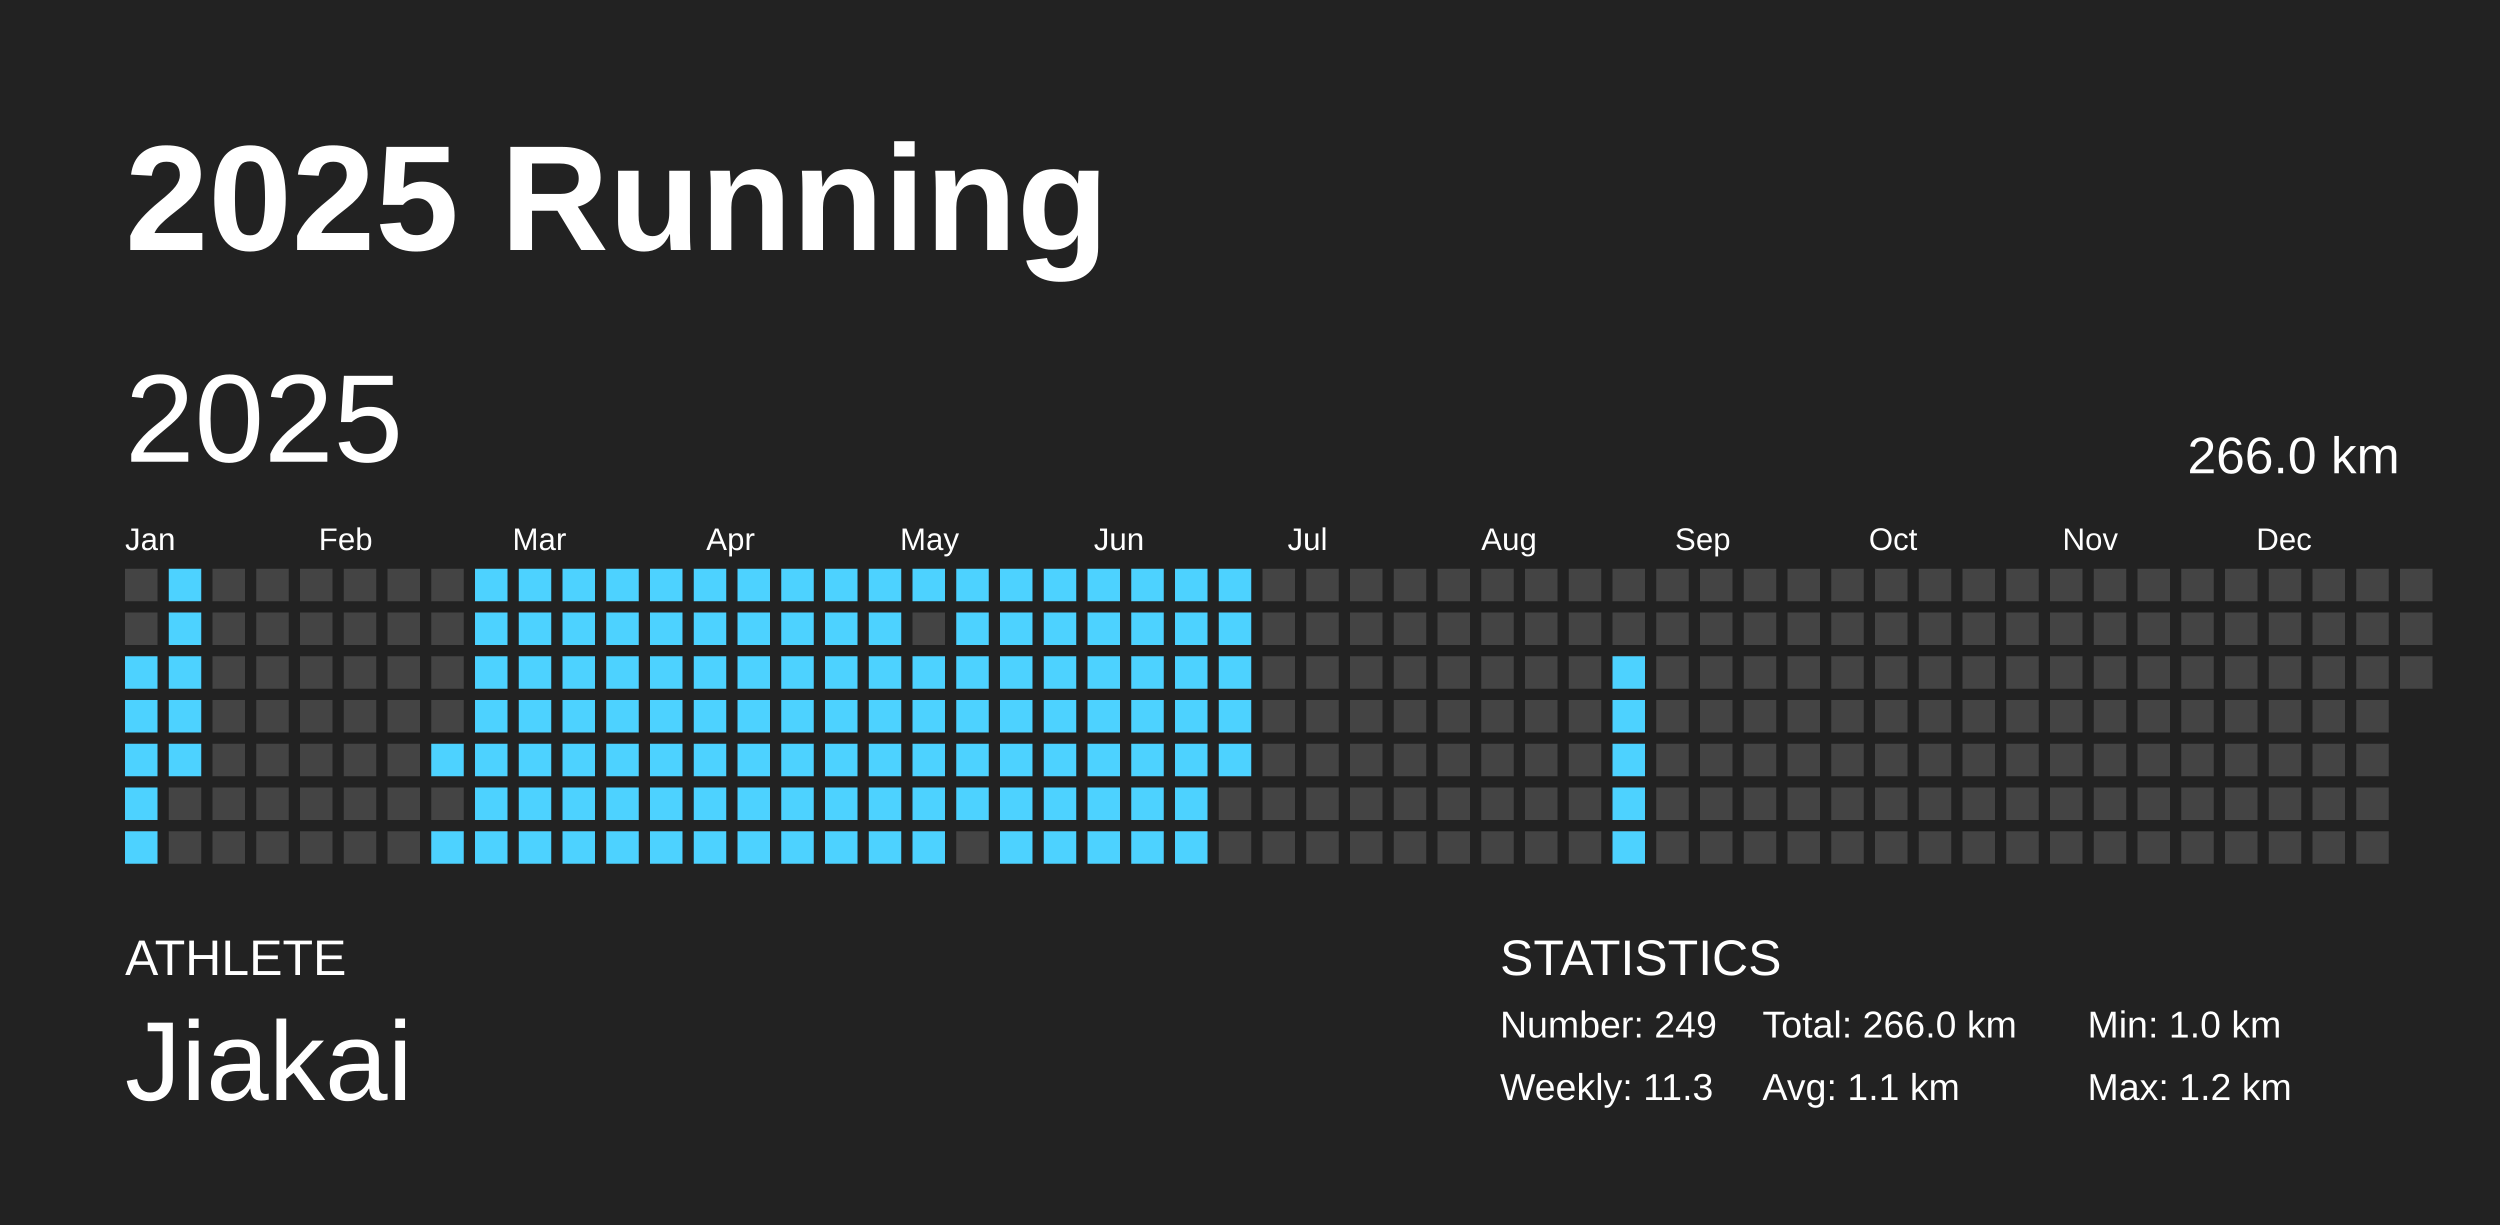
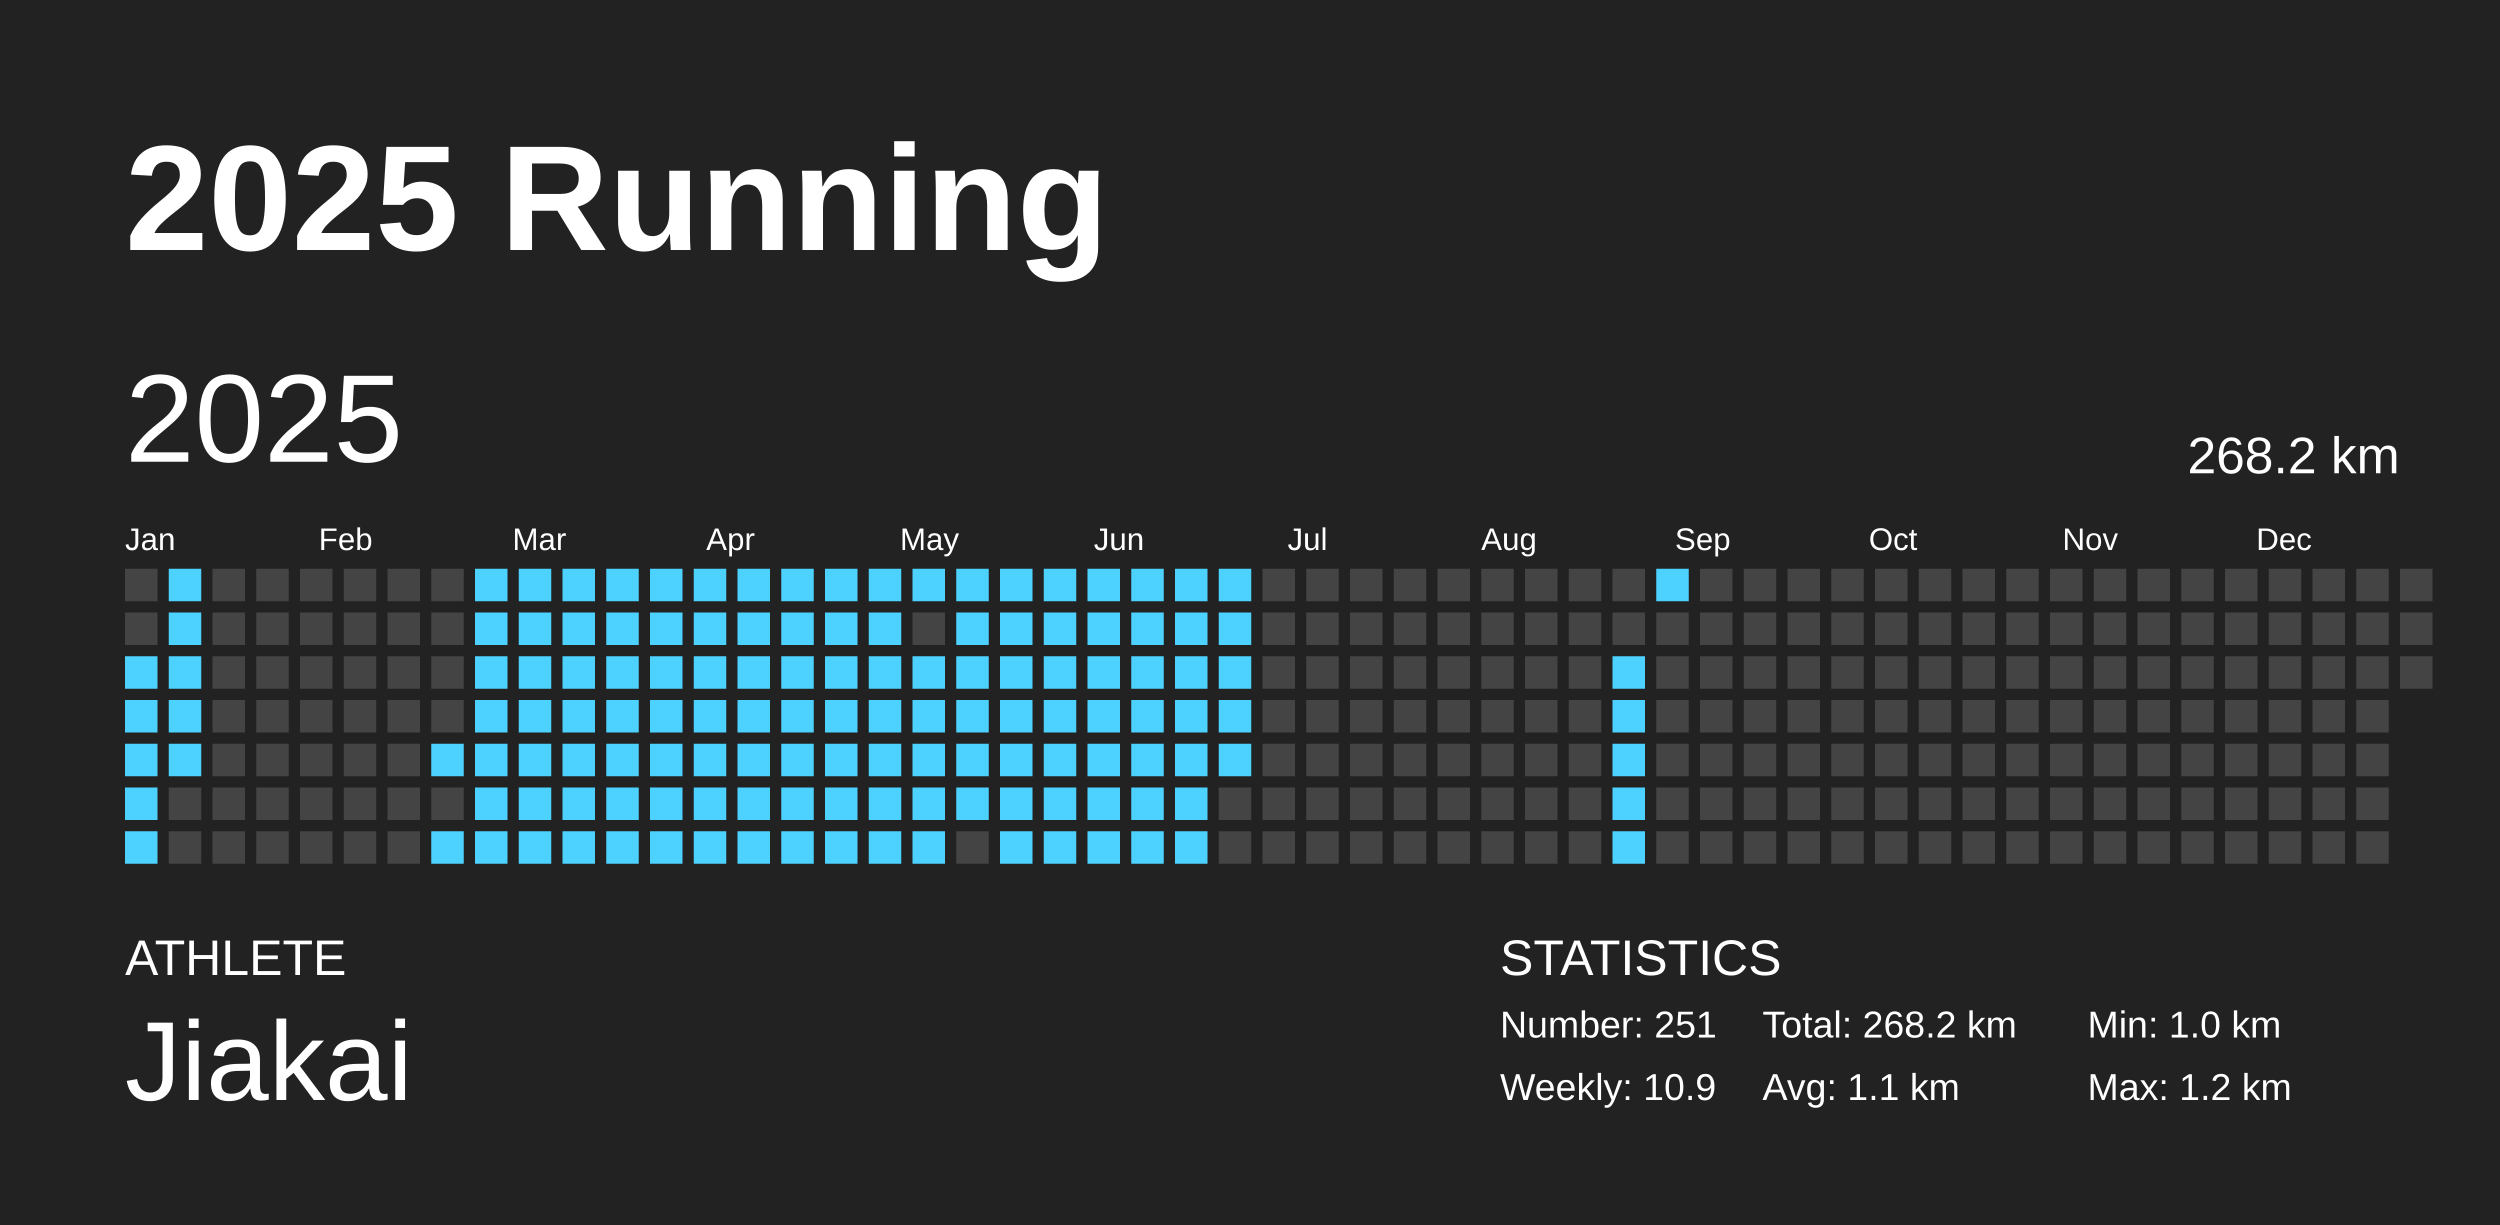
<svg xmlns="http://www.w3.org/2000/svg" baseProfile="full" height="98mm" version="1.1" viewBox="0,0,200,98" width="200mm">
  <defs />
  <rect fill="#222222" height="98" width="200" x="0" y="0" />
  <text fill="#FFFFFF" style="font-size:12px; font-family:Arial; font-weight:bold;" x="10" y="20">2025 Running</text>
  <text fill="#FFFFFF" style="font-size:4px; font-family:Arial" x="10" y="78">ATHLETE</text>
  <text fill="#FFFFFF" style="font-size:9px; font-family:Arial" x="10" y="88">Jiakai</text>
  <text fill="#FFFFFF" style="font-size:4px; font-family:Arial" x="120" y="78">STATISTICS</text>
-   <text fill="#FFFFFF" style="font-size:3px; font-family:Arial" x="120" y="83">Number: 249</text>
-   <text fill="#FFFFFF" style="font-size:3px; font-family:Arial" x="120" y="88">Weekly: 11.3</text>
-   <text fill="#FFFFFF" style="font-size:3px; font-family:Arial" x="141" y="83">Total: 266.0 km</text>
+   <text fill="#FFFFFF" style="font-size:3px; font-family:Arial" x="120" y="83">Number: 251</text>
+   <text fill="#FFFFFF" style="font-size:3px; font-family:Arial" x="120" y="88">Weekly: 10.9</text>
+   <text fill="#FFFFFF" style="font-size:3px; font-family:Arial" x="141" y="83">Total: 268.2 km</text>
  <text fill="#FFFFFF" style="font-size:3px; font-family:Arial" x="141" y="88">Avg: 1.1 km</text>
  <text fill="#FFFFFF" style="font-size:3px; font-family:Arial" x="167" y="83">Min: 1.0 km</text>
  <text fill="#FFFFFF" style="font-size:3px; font-family:Arial" x="167" y="88">Max: 1.2 km</text>
  <text dominant-baseline="hanging" fill="#FFFFFF" style="font-size:10.0px; font-family:Arial;" x="10" y="30">2025</text>
-   <text dominant-baseline="hanging" fill="#FFFFFF" style="font-size:4.125px; font-family:Arial;" x="175" y="35">266.0 km</text>
+   <text dominant-baseline="hanging" fill="#FFFFFF" style="font-size:4.125px; font-family:Arial;" x="175" y="35">268.2 km</text>
  <text fill="#FFFFFF" style="font-size:2.5px; font-family:Arial" x="10.0" y="44">Jan</text>
  <text fill="#FFFFFF" style="font-size:2.5px; font-family:Arial" x="25.5" y="44">Feb</text>
  <text fill="#FFFFFF" style="font-size:2.5px; font-family:Arial" x="41.0" y="44">Mar</text>
  <text fill="#FFFFFF" style="font-size:2.5px; font-family:Arial" x="56.5" y="44">Apr</text>
  <text fill="#FFFFFF" style="font-size:2.5px; font-family:Arial" x="72.0" y="44">May</text>
  <text fill="#FFFFFF" style="font-size:2.5px; font-family:Arial" x="87.5" y="44">Jun</text>
  <text fill="#FFFFFF" style="font-size:2.5px; font-family:Arial" x="103.0" y="44">Jul</text>
  <text fill="#FFFFFF" style="font-size:2.5px; font-family:Arial" x="118.5" y="44">Aug</text>
  <text fill="#FFFFFF" style="font-size:2.5px; font-family:Arial" x="134.0" y="44">Sep</text>
  <text fill="#FFFFFF" style="font-size:2.5px; font-family:Arial" x="149.5" y="44">Oct</text>
  <text fill="#FFFFFF" style="font-size:2.5px; font-family:Arial" x="165.0" y="44">Nov</text>
  <text fill="#FFFFFF" style="font-size:2.5px; font-family:Arial" x="180.5" y="44">Dec</text>
  <rect fill="#444444" height="2.6" width="2.6" x="10.0" y="45.5" />
  <rect fill="#444444" height="2.6" width="2.6" x="10.0" y="49.0" />
  <rect fill="#4dd2ff" height="2.6" width="2.6" x="10.0" y="52.5" />
  <rect fill="#4dd2ff" height="2.6" width="2.6" x="10.0" y="56.0" />
  <rect fill="#4dd2ff" height="2.6" width="2.6" x="10.0" y="59.5" />
  <rect fill="#4dd2ff" height="2.6" width="2.6" x="10.0" y="63.0" />
  <rect fill="#4dd2ff" height="2.6" width="2.6" x="10.0" y="66.5" />
  <rect fill="#4dd2ff" height="2.6" width="2.6" x="13.5" y="45.5" />
  <rect fill="#4dd2ff" height="2.6" width="2.6" x="13.5" y="49.0" />
  <rect fill="#4dd2ff" height="2.6" width="2.6" x="13.5" y="52.5" />
  <rect fill="#4dd2ff" height="2.6" width="2.6" x="13.5" y="56.0" />
  <rect fill="#4dd2ff" height="2.6" width="2.6" x="13.5" y="59.5" />
  <rect fill="#444444" height="2.6" width="2.6" x="13.5" y="63.0" />
  <rect fill="#444444" height="2.6" width="2.6" x="13.5" y="66.5" />
  <rect fill="#444444" height="2.6" width="2.6" x="17.0" y="45.5" />
  <rect fill="#444444" height="2.6" width="2.6" x="17.0" y="49.0" />
  <rect fill="#444444" height="2.6" width="2.6" x="17.0" y="52.5" />
  <rect fill="#444444" height="2.6" width="2.6" x="17.0" y="56.0" />
  <rect fill="#444444" height="2.6" width="2.6" x="17.0" y="59.5" />
  <rect fill="#444444" height="2.6" width="2.6" x="17.0" y="63.0" />
  <rect fill="#444444" height="2.6" width="2.6" x="17.0" y="66.5" />
  <rect fill="#444444" height="2.6" width="2.6" x="20.5" y="45.5" />
  <rect fill="#444444" height="2.6" width="2.6" x="20.5" y="49.0" />
  <rect fill="#444444" height="2.6" width="2.6" x="20.5" y="52.5" />
  <rect fill="#444444" height="2.6" width="2.6" x="20.5" y="56.0" />
  <rect fill="#444444" height="2.6" width="2.6" x="20.5" y="59.5" />
  <rect fill="#444444" height="2.6" width="2.6" x="20.5" y="63.0" />
  <rect fill="#444444" height="2.6" width="2.6" x="20.5" y="66.5" />
  <rect fill="#444444" height="2.6" width="2.6" x="24.0" y="45.5" />
  <rect fill="#444444" height="2.6" width="2.6" x="24.0" y="49.0" />
  <rect fill="#444444" height="2.6" width="2.6" x="24.0" y="52.5" />
  <rect fill="#444444" height="2.6" width="2.6" x="24.0" y="56.0" />
  <rect fill="#444444" height="2.6" width="2.6" x="24.0" y="59.5" />
  <rect fill="#444444" height="2.6" width="2.6" x="24.0" y="63.0" />
  <rect fill="#444444" height="2.6" width="2.6" x="24.0" y="66.5" />
  <rect fill="#444444" height="2.6" width="2.6" x="27.5" y="45.5" />
  <rect fill="#444444" height="2.6" width="2.6" x="27.5" y="49.0" />
  <rect fill="#444444" height="2.6" width="2.6" x="27.5" y="52.5" />
  <rect fill="#444444" height="2.6" width="2.6" x="27.5" y="56.0" />
  <rect fill="#444444" height="2.6" width="2.6" x="27.5" y="59.5" />
  <rect fill="#444444" height="2.6" width="2.6" x="27.5" y="63.0" />
  <rect fill="#444444" height="2.6" width="2.6" x="27.5" y="66.5" />
  <rect fill="#444444" height="2.6" width="2.6" x="31.0" y="45.5" />
  <rect fill="#444444" height="2.6" width="2.6" x="31.0" y="49.0" />
  <rect fill="#444444" height="2.6" width="2.6" x="31.0" y="52.5" />
  <rect fill="#444444" height="2.6" width="2.6" x="31.0" y="56.0" />
  <rect fill="#444444" height="2.6" width="2.6" x="31.0" y="59.5" />
  <rect fill="#444444" height="2.6" width="2.6" x="31.0" y="63.0" />
  <rect fill="#444444" height="2.6" width="2.6" x="31.0" y="66.5" />
  <rect fill="#444444" height="2.6" width="2.6" x="34.5" y="45.5" />
  <rect fill="#444444" height="2.6" width="2.6" x="34.5" y="49.0" />
  <rect fill="#444444" height="2.6" width="2.6" x="34.5" y="52.5" />
  <rect fill="#444444" height="2.6" width="2.6" x="34.5" y="56.0" />
  <rect fill="#4dd2ff" height="2.6" width="2.6" x="34.5" y="59.5" />
  <rect fill="#444444" height="2.6" width="2.6" x="34.5" y="63.0" />
  <rect fill="#4dd2ff" height="2.6" width="2.6" x="34.5" y="66.5" />
  <rect fill="#4dd2ff" height="2.6" width="2.6" x="38.0" y="45.5" />
  <rect fill="#4dd2ff" height="2.6" width="2.6" x="38.0" y="49.0" />
  <rect fill="#4dd2ff" height="2.6" width="2.6" x="38.0" y="52.5" />
  <rect fill="#4dd2ff" height="2.6" width="2.6" x="38.0" y="56.0" />
  <rect fill="#4dd2ff" height="2.6" width="2.6" x="38.0" y="59.5" />
  <rect fill="#4dd2ff" height="2.6" width="2.6" x="38.0" y="63.0" />
  <rect fill="#4dd2ff" height="2.6" width="2.6" x="38.0" y="66.5" />
  <rect fill="#4dd2ff" height="2.6" width="2.6" x="41.5" y="45.5" />
  <rect fill="#4dd2ff" height="2.6" width="2.6" x="41.5" y="49.0" />
  <rect fill="#4dd2ff" height="2.6" width="2.6" x="41.5" y="52.5" />
  <rect fill="#4dd2ff" height="2.6" width="2.6" x="41.5" y="56.0" />
  <rect fill="#4dd2ff" height="2.6" width="2.6" x="41.5" y="59.5" />
  <rect fill="#4dd2ff" height="2.6" width="2.6" x="41.5" y="63.0" />
  <rect fill="#4dd2ff" height="2.6" width="2.6" x="41.5" y="66.5" />
  <rect fill="#4dd2ff" height="2.6" width="2.6" x="45.0" y="45.5" />
  <rect fill="#4dd2ff" height="2.6" width="2.6" x="45.0" y="49.0" />
  <rect fill="#4dd2ff" height="2.6" width="2.6" x="45.0" y="52.5" />
  <rect fill="#4dd2ff" height="2.6" width="2.6" x="45.0" y="56.0" />
  <rect fill="#4dd2ff" height="2.6" width="2.6" x="45.0" y="59.5" />
  <rect fill="#4dd2ff" height="2.6" width="2.6" x="45.0" y="63.0" />
  <rect fill="#4dd2ff" height="2.6" width="2.6" x="45.0" y="66.5" />
  <rect fill="#4dd2ff" height="2.6" width="2.6" x="48.5" y="45.5" />
  <rect fill="#4dd2ff" height="2.6" width="2.6" x="48.5" y="49.0" />
  <rect fill="#4dd2ff" height="2.6" width="2.6" x="48.5" y="52.5" />
  <rect fill="#4dd2ff" height="2.6" width="2.6" x="48.5" y="56.0" />
  <rect fill="#4dd2ff" height="2.6" width="2.6" x="48.5" y="59.5" />
  <rect fill="#4dd2ff" height="2.6" width="2.6" x="48.5" y="63.0" />
  <rect fill="#4dd2ff" height="2.6" width="2.6" x="48.5" y="66.5" />
  <rect fill="#4dd2ff" height="2.6" width="2.6" x="52.0" y="45.5" />
  <rect fill="#4dd2ff" height="2.6" width="2.6" x="52.0" y="49.0" />
  <rect fill="#4dd2ff" height="2.6" width="2.6" x="52.0" y="52.5" />
  <rect fill="#4dd2ff" height="2.6" width="2.6" x="52.0" y="56.0" />
  <rect fill="#4dd2ff" height="2.6" width="2.6" x="52.0" y="59.5" />
  <rect fill="#4dd2ff" height="2.6" width="2.6" x="52.0" y="63.0" />
  <rect fill="#4dd2ff" height="2.6" width="2.6" x="52.0" y="66.5" />
  <rect fill="#4dd2ff" height="2.6" width="2.6" x="55.5" y="45.5" />
  <rect fill="#4dd2ff" height="2.6" width="2.6" x="55.5" y="49.0" />
  <rect fill="#4dd2ff" height="2.6" width="2.6" x="55.5" y="52.5" />
  <rect fill="#4dd2ff" height="2.6" width="2.6" x="55.5" y="56.0" />
  <rect fill="#4dd2ff" height="2.6" width="2.6" x="55.5" y="59.5" />
  <rect fill="#4dd2ff" height="2.6" width="2.6" x="55.5" y="63.0" />
  <rect fill="#4dd2ff" height="2.6" width="2.6" x="55.5" y="66.5" />
  <rect fill="#4dd2ff" height="2.6" width="2.6" x="59.0" y="45.5" />
  <rect fill="#4dd2ff" height="2.6" width="2.6" x="59.0" y="49.0" />
  <rect fill="#4dd2ff" height="2.6" width="2.6" x="59.0" y="52.5" />
  <rect fill="#4dd2ff" height="2.6" width="2.6" x="59.0" y="56.0" />
  <rect fill="#4dd2ff" height="2.6" width="2.6" x="59.0" y="59.5" />
  <rect fill="#4dd2ff" height="2.6" width="2.6" x="59.0" y="63.0" />
  <rect fill="#4dd2ff" height="2.6" width="2.6" x="59.0" y="66.5" />
  <rect fill="#4dd2ff" height="2.6" width="2.6" x="62.5" y="45.5" />
  <rect fill="#4dd2ff" height="2.6" width="2.6" x="62.5" y="49.0" />
  <rect fill="#4dd2ff" height="2.6" width="2.6" x="62.5" y="52.5" />
  <rect fill="#4dd2ff" height="2.6" width="2.6" x="62.5" y="56.0" />
  <rect fill="#4dd2ff" height="2.6" width="2.6" x="62.5" y="59.5" />
  <rect fill="#4dd2ff" height="2.6" width="2.6" x="62.5" y="63.0" />
  <rect fill="#4dd2ff" height="2.6" width="2.6" x="62.5" y="66.5" />
  <rect fill="#4dd2ff" height="2.6" width="2.6" x="66.0" y="45.5" />
  <rect fill="#4dd2ff" height="2.6" width="2.6" x="66.0" y="49.0" />
  <rect fill="#4dd2ff" height="2.6" width="2.6" x="66.0" y="52.5" />
  <rect fill="#4dd2ff" height="2.6" width="2.6" x="66.0" y="56.0" />
  <rect fill="#4dd2ff" height="2.6" width="2.6" x="66.0" y="59.5" />
  <rect fill="#4dd2ff" height="2.6" width="2.6" x="66.0" y="63.0" />
  <rect fill="#4dd2ff" height="2.6" width="2.6" x="66.0" y="66.5" />
  <rect fill="#4dd2ff" height="2.6" width="2.6" x="69.5" y="45.5" />
  <rect fill="#4dd2ff" height="2.6" width="2.6" x="69.5" y="49.0" />
  <rect fill="#4dd2ff" height="2.6" width="2.6" x="69.5" y="52.5" />
  <rect fill="#4dd2ff" height="2.6" width="2.6" x="69.5" y="56.0" />
  <rect fill="#4dd2ff" height="2.6" width="2.6" x="69.5" y="59.5" />
  <rect fill="#4dd2ff" height="2.6" width="2.6" x="69.5" y="63.0" />
  <rect fill="#4dd2ff" height="2.6" width="2.6" x="69.5" y="66.5" />
  <rect fill="#4dd2ff" height="2.6" width="2.6" x="73.0" y="45.5" />
  <rect fill="#444444" height="2.6" width="2.6" x="73.0" y="49.0" />
  <rect fill="#4dd2ff" height="2.6" width="2.6" x="73.0" y="52.5" />
  <rect fill="#4dd2ff" height="2.6" width="2.6" x="73.0" y="56.0" />
  <rect fill="#4dd2ff" height="2.6" width="2.6" x="73.0" y="59.5" />
  <rect fill="#4dd2ff" height="2.6" width="2.6" x="73.0" y="63.0" />
  <rect fill="#4dd2ff" height="2.6" width="2.6" x="73.0" y="66.5" />
  <rect fill="#4dd2ff" height="2.6" width="2.6" x="76.5" y="45.5" />
  <rect fill="#4dd2ff" height="2.6" width="2.6" x="76.5" y="49.0" />
  <rect fill="#4dd2ff" height="2.6" width="2.6" x="76.5" y="52.5" />
  <rect fill="#4dd2ff" height="2.6" width="2.6" x="76.5" y="56.0" />
  <rect fill="#4dd2ff" height="2.6" width="2.6" x="76.5" y="59.5" />
  <rect fill="#4dd2ff" height="2.6" width="2.6" x="76.5" y="63.0" />
  <rect fill="#444444" height="2.6" width="2.6" x="76.5" y="66.5" />
  <rect fill="#4dd2ff" height="2.6" width="2.6" x="80.0" y="45.5" />
  <rect fill="#4dd2ff" height="2.6" width="2.6" x="80.0" y="49.0" />
  <rect fill="#4dd2ff" height="2.6" width="2.6" x="80.0" y="52.5" />
  <rect fill="#4dd2ff" height="2.6" width="2.6" x="80.0" y="56.0" />
  <rect fill="#4dd2ff" height="2.6" width="2.6" x="80.0" y="59.5" />
  <rect fill="#4dd2ff" height="2.6" width="2.6" x="80.0" y="63.0" />
  <rect fill="#4dd2ff" height="2.6" width="2.6" x="80.0" y="66.5" />
  <rect fill="#4dd2ff" height="2.6" width="2.6" x="83.5" y="45.5" />
  <rect fill="#4dd2ff" height="2.6" width="2.6" x="83.5" y="49.0" />
  <rect fill="#4dd2ff" height="2.6" width="2.6" x="83.5" y="52.5" />
  <rect fill="#4dd2ff" height="2.6" width="2.6" x="83.5" y="56.0" />
  <rect fill="#4dd2ff" height="2.6" width="2.6" x="83.5" y="59.5" />
  <rect fill="#4dd2ff" height="2.6" width="2.6" x="83.5" y="63.0" />
  <rect fill="#4dd2ff" height="2.6" width="2.6" x="83.5" y="66.5" />
  <rect fill="#4dd2ff" height="2.6" width="2.6" x="87.0" y="45.5" />
  <rect fill="#4dd2ff" height="2.6" width="2.6" x="87.0" y="49.0" />
  <rect fill="#4dd2ff" height="2.6" width="2.6" x="87.0" y="52.5" />
  <rect fill="#4dd2ff" height="2.6" width="2.6" x="87.0" y="56.0" />
  <rect fill="#4dd2ff" height="2.6" width="2.6" x="87.0" y="59.5" />
  <rect fill="#4dd2ff" height="2.6" width="2.6" x="87.0" y="63.0" />
  <rect fill="#4dd2ff" height="2.6" width="2.6" x="87.0" y="66.5" />
  <rect fill="#4dd2ff" height="2.6" width="2.6" x="90.5" y="45.5" />
  <rect fill="#4dd2ff" height="2.6" width="2.6" x="90.5" y="49.0" />
  <rect fill="#4dd2ff" height="2.6" width="2.6" x="90.5" y="52.5" />
  <rect fill="#4dd2ff" height="2.6" width="2.6" x="90.5" y="56.0" />
  <rect fill="#4dd2ff" height="2.6" width="2.6" x="90.5" y="59.5" />
  <rect fill="#4dd2ff" height="2.6" width="2.6" x="90.5" y="63.0" />
  <rect fill="#4dd2ff" height="2.6" width="2.6" x="90.5" y="66.5" />
  <rect fill="#4dd2ff" height="2.6" width="2.6" x="94.0" y="45.5" />
  <rect fill="#4dd2ff" height="2.6" width="2.6" x="94.0" y="49.0" />
  <rect fill="#4dd2ff" height="2.6" width="2.6" x="94.0" y="52.5" />
  <rect fill="#4dd2ff" height="2.6" width="2.6" x="94.0" y="56.0" />
  <rect fill="#4dd2ff" height="2.6" width="2.6" x="94.0" y="59.5" />
  <rect fill="#4dd2ff" height="2.6" width="2.6" x="94.0" y="63.0" />
  <rect fill="#4dd2ff" height="2.6" width="2.6" x="94.0" y="66.5" />
  <rect fill="#4dd2ff" height="2.6" width="2.6" x="97.5" y="45.5" />
  <rect fill="#4dd2ff" height="2.6" width="2.6" x="97.5" y="49.0" />
  <rect fill="#4dd2ff" height="2.6" width="2.6" x="97.5" y="52.5" />
  <rect fill="#4dd2ff" height="2.6" width="2.6" x="97.5" y="56.0" />
  <rect fill="#4dd2ff" height="2.6" width="2.6" x="97.5" y="59.5" />
  <rect fill="#444444" height="2.6" width="2.6" x="97.5" y="63.0" />
  <rect fill="#444444" height="2.6" width="2.6" x="97.5" y="66.5" />
  <rect fill="#444444" height="2.6" width="2.6" x="101.0" y="45.5" />
  <rect fill="#444444" height="2.6" width="2.6" x="101.0" y="49.0" />
  <rect fill="#444444" height="2.6" width="2.6" x="101.0" y="52.5" />
  <rect fill="#444444" height="2.6" width="2.6" x="101.0" y="56.0" />
  <rect fill="#444444" height="2.6" width="2.6" x="101.0" y="59.5" />
  <rect fill="#444444" height="2.6" width="2.6" x="101.0" y="63.0" />
  <rect fill="#444444" height="2.6" width="2.6" x="101.0" y="66.5" />
  <rect fill="#444444" height="2.6" width="2.6" x="104.5" y="45.5" />
  <rect fill="#444444" height="2.6" width="2.6" x="104.5" y="49.0" />
  <rect fill="#444444" height="2.6" width="2.6" x="104.5" y="52.5" />
  <rect fill="#444444" height="2.6" width="2.6" x="104.5" y="56.0" />
  <rect fill="#444444" height="2.6" width="2.6" x="104.5" y="59.5" />
  <rect fill="#444444" height="2.6" width="2.6" x="104.5" y="63.0" />
  <rect fill="#444444" height="2.6" width="2.6" x="104.5" y="66.5" />
  <rect fill="#444444" height="2.6" width="2.6" x="108.0" y="45.5" />
  <rect fill="#444444" height="2.6" width="2.6" x="108.0" y="49.0" />
  <rect fill="#444444" height="2.6" width="2.6" x="108.0" y="52.5" />
  <rect fill="#444444" height="2.6" width="2.6" x="108.0" y="56.0" />
  <rect fill="#444444" height="2.6" width="2.6" x="108.0" y="59.5" />
  <rect fill="#444444" height="2.6" width="2.6" x="108.0" y="63.0" />
  <rect fill="#444444" height="2.6" width="2.6" x="108.0" y="66.5" />
  <rect fill="#444444" height="2.6" width="2.6" x="111.5" y="45.5" />
  <rect fill="#444444" height="2.6" width="2.6" x="111.5" y="49.0" />
  <rect fill="#444444" height="2.6" width="2.6" x="111.5" y="52.5" />
  <rect fill="#444444" height="2.6" width="2.6" x="111.5" y="56.0" />
  <rect fill="#444444" height="2.6" width="2.6" x="111.5" y="59.5" />
  <rect fill="#444444" height="2.6" width="2.6" x="111.5" y="63.0" />
  <rect fill="#444444" height="2.6" width="2.6" x="111.5" y="66.5" />
  <rect fill="#444444" height="2.6" width="2.6" x="115.0" y="45.5" />
  <rect fill="#444444" height="2.6" width="2.6" x="115.0" y="49.0" />
  <rect fill="#444444" height="2.6" width="2.6" x="115.0" y="52.5" />
  <rect fill="#444444" height="2.6" width="2.6" x="115.0" y="56.0" />
  <rect fill="#444444" height="2.6" width="2.6" x="115.0" y="59.5" />
  <rect fill="#444444" height="2.6" width="2.6" x="115.0" y="63.0" />
  <rect fill="#444444" height="2.6" width="2.6" x="115.0" y="66.5" />
  <rect fill="#444444" height="2.6" width="2.6" x="118.5" y="45.5" />
  <rect fill="#444444" height="2.6" width="2.6" x="118.5" y="49.0" />
  <rect fill="#444444" height="2.6" width="2.6" x="118.5" y="52.5" />
  <rect fill="#444444" height="2.6" width="2.6" x="118.5" y="56.0" />
  <rect fill="#444444" height="2.6" width="2.6" x="118.5" y="59.5" />
  <rect fill="#444444" height="2.6" width="2.6" x="118.5" y="63.0" />
  <rect fill="#444444" height="2.6" width="2.6" x="118.5" y="66.5" />
  <rect fill="#444444" height="2.6" width="2.6" x="122.0" y="45.5" />
  <rect fill="#444444" height="2.6" width="2.6" x="122.0" y="49.0" />
  <rect fill="#444444" height="2.6" width="2.6" x="122.0" y="52.5" />
  <rect fill="#444444" height="2.6" width="2.6" x="122.0" y="56.0" />
  <rect fill="#444444" height="2.6" width="2.6" x="122.0" y="59.5" />
  <rect fill="#444444" height="2.6" width="2.6" x="122.0" y="63.0" />
  <rect fill="#444444" height="2.6" width="2.6" x="122.0" y="66.5" />
  <rect fill="#444444" height="2.6" width="2.6" x="125.5" y="45.5" />
  <rect fill="#444444" height="2.6" width="2.6" x="125.5" y="49.0" />
  <rect fill="#444444" height="2.6" width="2.6" x="125.5" y="52.5" />
  <rect fill="#444444" height="2.6" width="2.6" x="125.5" y="56.0" />
  <rect fill="#444444" height="2.6" width="2.6" x="125.5" y="59.5" />
  <rect fill="#444444" height="2.6" width="2.6" x="125.5" y="63.0" />
  <rect fill="#444444" height="2.6" width="2.6" x="125.5" y="66.5" />
  <rect fill="#444444" height="2.6" width="2.6" x="129.0" y="45.5" />
  <rect fill="#444444" height="2.6" width="2.6" x="129.0" y="49.0" />
  <rect fill="#4dd2ff" height="2.6" width="2.6" x="129.0" y="52.5" />
  <rect fill="#4dd2ff" height="2.6" width="2.6" x="129.0" y="56.0" />
  <rect fill="#4dd2ff" height="2.6" width="2.6" x="129.0" y="59.5" />
  <rect fill="#4dd2ff" height="2.6" width="2.6" x="129.0" y="63.0" />
  <rect fill="#4dd2ff" height="2.6" width="2.6" x="129.0" y="66.5" />
-   <rect fill="#444444" height="2.6" width="2.6" x="132.5" y="45.5" />
+   <rect fill="#4dd2ff" height="2.6" width="2.6" x="132.5" y="45.5" />
  <rect fill="#444444" height="2.6" width="2.6" x="132.5" y="49.0" />
  <rect fill="#444444" height="2.6" width="2.6" x="132.5" y="52.5" />
  <rect fill="#444444" height="2.6" width="2.6" x="132.5" y="56.0" />
  <rect fill="#444444" height="2.6" width="2.6" x="132.5" y="59.5" />
  <rect fill="#444444" height="2.6" width="2.6" x="132.5" y="63.0" />
  <rect fill="#444444" height="2.6" width="2.6" x="132.5" y="66.5" />
  <rect fill="#444444" height="2.6" width="2.6" x="136.0" y="45.5" />
  <rect fill="#444444" height="2.6" width="2.6" x="136.0" y="49.0" />
  <rect fill="#444444" height="2.6" width="2.6" x="136.0" y="52.5" />
  <rect fill="#444444" height="2.6" width="2.6" x="136.0" y="56.0" />
  <rect fill="#444444" height="2.6" width="2.6" x="136.0" y="59.5" />
  <rect fill="#444444" height="2.6" width="2.6" x="136.0" y="63.0" />
  <rect fill="#444444" height="2.6" width="2.6" x="136.0" y="66.5" />
  <rect fill="#444444" height="2.6" width="2.6" x="139.5" y="45.5" />
  <rect fill="#444444" height="2.6" width="2.6" x="139.5" y="49.0" />
  <rect fill="#444444" height="2.6" width="2.6" x="139.5" y="52.5" />
  <rect fill="#444444" height="2.6" width="2.6" x="139.5" y="56.0" />
  <rect fill="#444444" height="2.6" width="2.6" x="139.5" y="59.5" />
  <rect fill="#444444" height="2.6" width="2.6" x="139.5" y="63.0" />
  <rect fill="#444444" height="2.6" width="2.6" x="139.5" y="66.5" />
  <rect fill="#444444" height="2.6" width="2.6" x="143.0" y="45.5" />
  <rect fill="#444444" height="2.6" width="2.6" x="143.0" y="49.0" />
  <rect fill="#444444" height="2.6" width="2.6" x="143.0" y="52.5" />
  <rect fill="#444444" height="2.6" width="2.6" x="143.0" y="56.0" />
  <rect fill="#444444" height="2.6" width="2.6" x="143.0" y="59.5" />
  <rect fill="#444444" height="2.6" width="2.6" x="143.0" y="63.0" />
  <rect fill="#444444" height="2.6" width="2.6" x="143.0" y="66.5" />
  <rect fill="#444444" height="2.6" width="2.6" x="146.5" y="45.5" />
  <rect fill="#444444" height="2.6" width="2.6" x="146.5" y="49.0" />
  <rect fill="#444444" height="2.6" width="2.6" x="146.5" y="52.5" />
  <rect fill="#444444" height="2.6" width="2.6" x="146.5" y="56.0" />
  <rect fill="#444444" height="2.6" width="2.6" x="146.5" y="59.5" />
  <rect fill="#444444" height="2.6" width="2.6" x="146.5" y="63.0" />
  <rect fill="#444444" height="2.6" width="2.6" x="146.5" y="66.5" />
  <rect fill="#444444" height="2.6" width="2.6" x="150.0" y="45.5" />
  <rect fill="#444444" height="2.6" width="2.6" x="150.0" y="49.0" />
  <rect fill="#444444" height="2.6" width="2.6" x="150.0" y="52.5" />
  <rect fill="#444444" height="2.6" width="2.6" x="150.0" y="56.0" />
  <rect fill="#444444" height="2.6" width="2.6" x="150.0" y="59.5" />
  <rect fill="#444444" height="2.6" width="2.6" x="150.0" y="63.0" />
  <rect fill="#444444" height="2.6" width="2.6" x="150.0" y="66.5" />
  <rect fill="#444444" height="2.6" width="2.6" x="153.5" y="45.5" />
  <rect fill="#444444" height="2.6" width="2.6" x="153.5" y="49.0" />
  <rect fill="#444444" height="2.6" width="2.6" x="153.5" y="52.5" />
  <rect fill="#444444" height="2.6" width="2.6" x="153.5" y="56.0" />
  <rect fill="#444444" height="2.6" width="2.6" x="153.5" y="59.5" />
  <rect fill="#444444" height="2.6" width="2.6" x="153.5" y="63.0" />
  <rect fill="#444444" height="2.6" width="2.6" x="153.5" y="66.5" />
  <rect fill="#444444" height="2.6" width="2.6" x="157.0" y="45.5" />
  <rect fill="#444444" height="2.6" width="2.6" x="157.0" y="49.0" />
  <rect fill="#444444" height="2.6" width="2.6" x="157.0" y="52.5" />
  <rect fill="#444444" height="2.6" width="2.6" x="157.0" y="56.0" />
  <rect fill="#444444" height="2.6" width="2.6" x="157.0" y="59.5" />
  <rect fill="#444444" height="2.6" width="2.6" x="157.0" y="63.0" />
  <rect fill="#444444" height="2.6" width="2.6" x="157.0" y="66.5" />
  <rect fill="#444444" height="2.6" width="2.6" x="160.5" y="45.5" />
  <rect fill="#444444" height="2.6" width="2.6" x="160.5" y="49.0" />
  <rect fill="#444444" height="2.6" width="2.6" x="160.5" y="52.5" />
  <rect fill="#444444" height="2.6" width="2.6" x="160.5" y="56.0" />
  <rect fill="#444444" height="2.6" width="2.6" x="160.5" y="59.5" />
  <rect fill="#444444" height="2.6" width="2.6" x="160.5" y="63.0" />
  <rect fill="#444444" height="2.6" width="2.6" x="160.5" y="66.5" />
  <rect fill="#444444" height="2.6" width="2.6" x="164.0" y="45.5" />
  <rect fill="#444444" height="2.6" width="2.6" x="164.0" y="49.0" />
  <rect fill="#444444" height="2.6" width="2.6" x="164.0" y="52.5" />
  <rect fill="#444444" height="2.6" width="2.6" x="164.0" y="56.0" />
  <rect fill="#444444" height="2.6" width="2.6" x="164.0" y="59.5" />
  <rect fill="#444444" height="2.6" width="2.6" x="164.0" y="63.0" />
  <rect fill="#444444" height="2.6" width="2.6" x="164.0" y="66.5" />
  <rect fill="#444444" height="2.6" width="2.6" x="167.5" y="45.5" />
  <rect fill="#444444" height="2.6" width="2.6" x="167.5" y="49.0" />
  <rect fill="#444444" height="2.6" width="2.6" x="167.5" y="52.5" />
  <rect fill="#444444" height="2.6" width="2.6" x="167.5" y="56.0" />
  <rect fill="#444444" height="2.6" width="2.6" x="167.5" y="59.5" />
  <rect fill="#444444" height="2.6" width="2.6" x="167.5" y="63.0" />
  <rect fill="#444444" height="2.6" width="2.6" x="167.5" y="66.5" />
  <rect fill="#444444" height="2.6" width="2.6" x="171.0" y="45.5" />
  <rect fill="#444444" height="2.6" width="2.6" x="171.0" y="49.0" />
  <rect fill="#444444" height="2.6" width="2.6" x="171.0" y="52.5" />
  <rect fill="#444444" height="2.6" width="2.6" x="171.0" y="56.0" />
  <rect fill="#444444" height="2.6" width="2.6" x="171.0" y="59.5" />
  <rect fill="#444444" height="2.6" width="2.6" x="171.0" y="63.0" />
  <rect fill="#444444" height="2.6" width="2.6" x="171.0" y="66.5" />
  <rect fill="#444444" height="2.6" width="2.6" x="174.5" y="45.5" />
  <rect fill="#444444" height="2.6" width="2.6" x="174.5" y="49.0" />
  <rect fill="#444444" height="2.6" width="2.6" x="174.5" y="52.5" />
  <rect fill="#444444" height="2.6" width="2.6" x="174.5" y="56.0" />
  <rect fill="#444444" height="2.6" width="2.6" x="174.5" y="59.5" />
  <rect fill="#444444" height="2.6" width="2.6" x="174.5" y="63.0" />
  <rect fill="#444444" height="2.6" width="2.6" x="174.5" y="66.5" />
  <rect fill="#444444" height="2.6" width="2.6" x="178.0" y="45.5" />
  <rect fill="#444444" height="2.6" width="2.6" x="178.0" y="49.0" />
  <rect fill="#444444" height="2.6" width="2.6" x="178.0" y="52.5" />
  <rect fill="#444444" height="2.6" width="2.6" x="178.0" y="56.0" />
  <rect fill="#444444" height="2.6" width="2.6" x="178.0" y="59.5" />
  <rect fill="#444444" height="2.6" width="2.6" x="178.0" y="63.0" />
  <rect fill="#444444" height="2.6" width="2.6" x="178.0" y="66.5" />
  <rect fill="#444444" height="2.6" width="2.6" x="181.5" y="45.5" />
  <rect fill="#444444" height="2.6" width="2.6" x="181.5" y="49.0" />
  <rect fill="#444444" height="2.6" width="2.6" x="181.5" y="52.5" />
  <rect fill="#444444" height="2.6" width="2.6" x="181.5" y="56.0" />
  <rect fill="#444444" height="2.6" width="2.6" x="181.5" y="59.5" />
  <rect fill="#444444" height="2.6" width="2.6" x="181.5" y="63.0" />
  <rect fill="#444444" height="2.6" width="2.6" x="181.5" y="66.5" />
  <rect fill="#444444" height="2.6" width="2.6" x="185.0" y="45.5" />
  <rect fill="#444444" height="2.6" width="2.6" x="185.0" y="49.0" />
  <rect fill="#444444" height="2.6" width="2.6" x="185.0" y="52.5" />
  <rect fill="#444444" height="2.6" width="2.6" x="185.0" y="56.0" />
  <rect fill="#444444" height="2.6" width="2.6" x="185.0" y="59.5" />
  <rect fill="#444444" height="2.6" width="2.6" x="185.0" y="63.0" />
  <rect fill="#444444" height="2.6" width="2.6" x="185.0" y="66.5" />
  <rect fill="#444444" height="2.6" width="2.6" x="188.5" y="45.5" />
  <rect fill="#444444" height="2.6" width="2.6" x="188.5" y="49.0" />
  <rect fill="#444444" height="2.6" width="2.6" x="188.5" y="52.5" />
  <rect fill="#444444" height="2.6" width="2.6" x="188.5" y="56.0" />
  <rect fill="#444444" height="2.6" width="2.6" x="188.5" y="59.5" />
  <rect fill="#444444" height="2.6" width="2.6" x="188.5" y="63.0" />
  <rect fill="#444444" height="2.6" width="2.6" x="188.5" y="66.5" />
  <rect fill="#444444" height="2.6" width="2.6" x="192.0" y="45.5" />
  <rect fill="#444444" height="2.6" width="2.6" x="192.0" y="49.0" />
  <rect fill="#444444" height="2.6" width="2.6" x="192.0" y="52.5" />
</svg>
